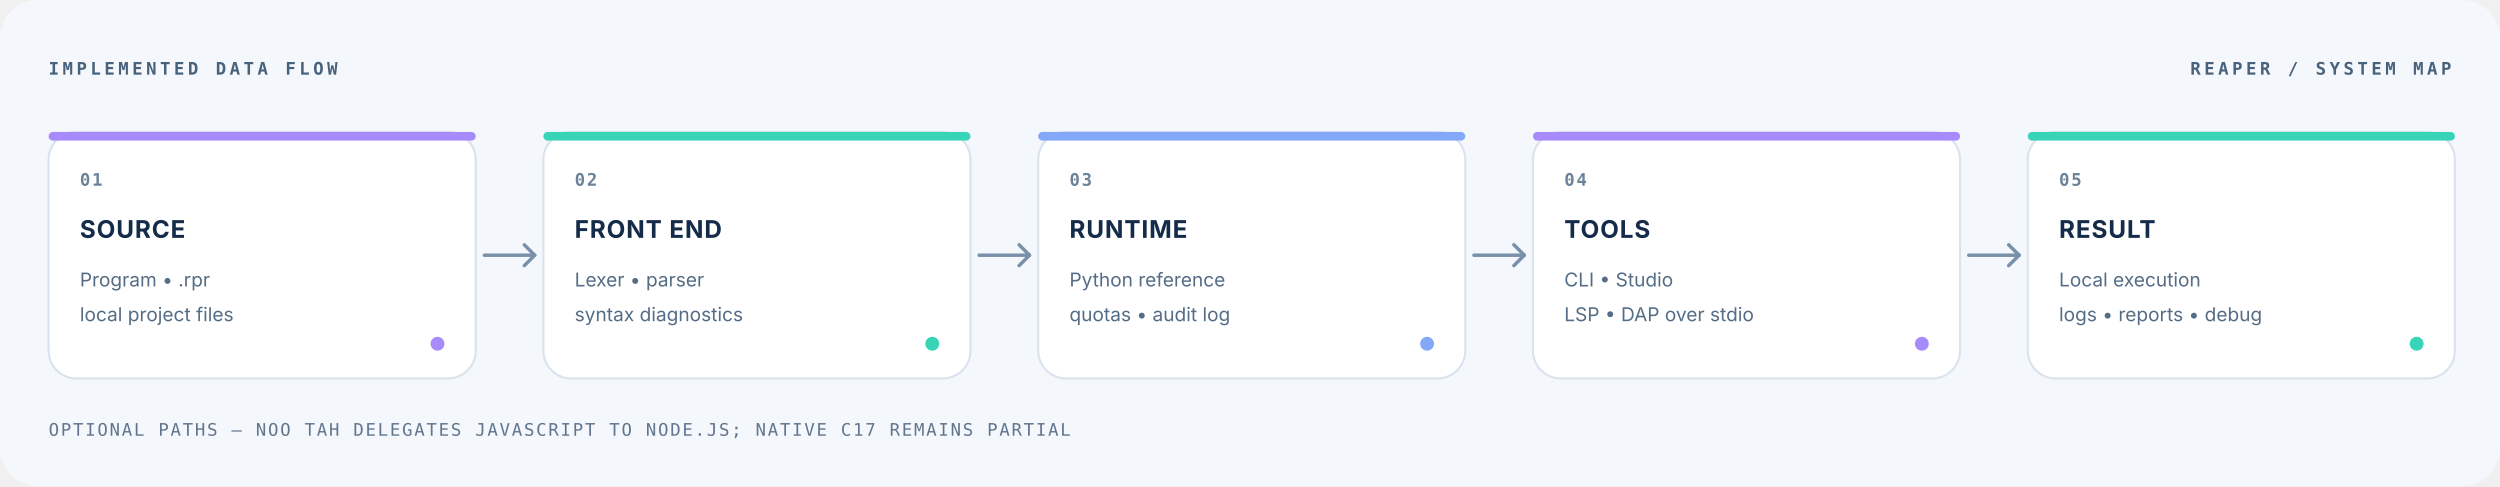
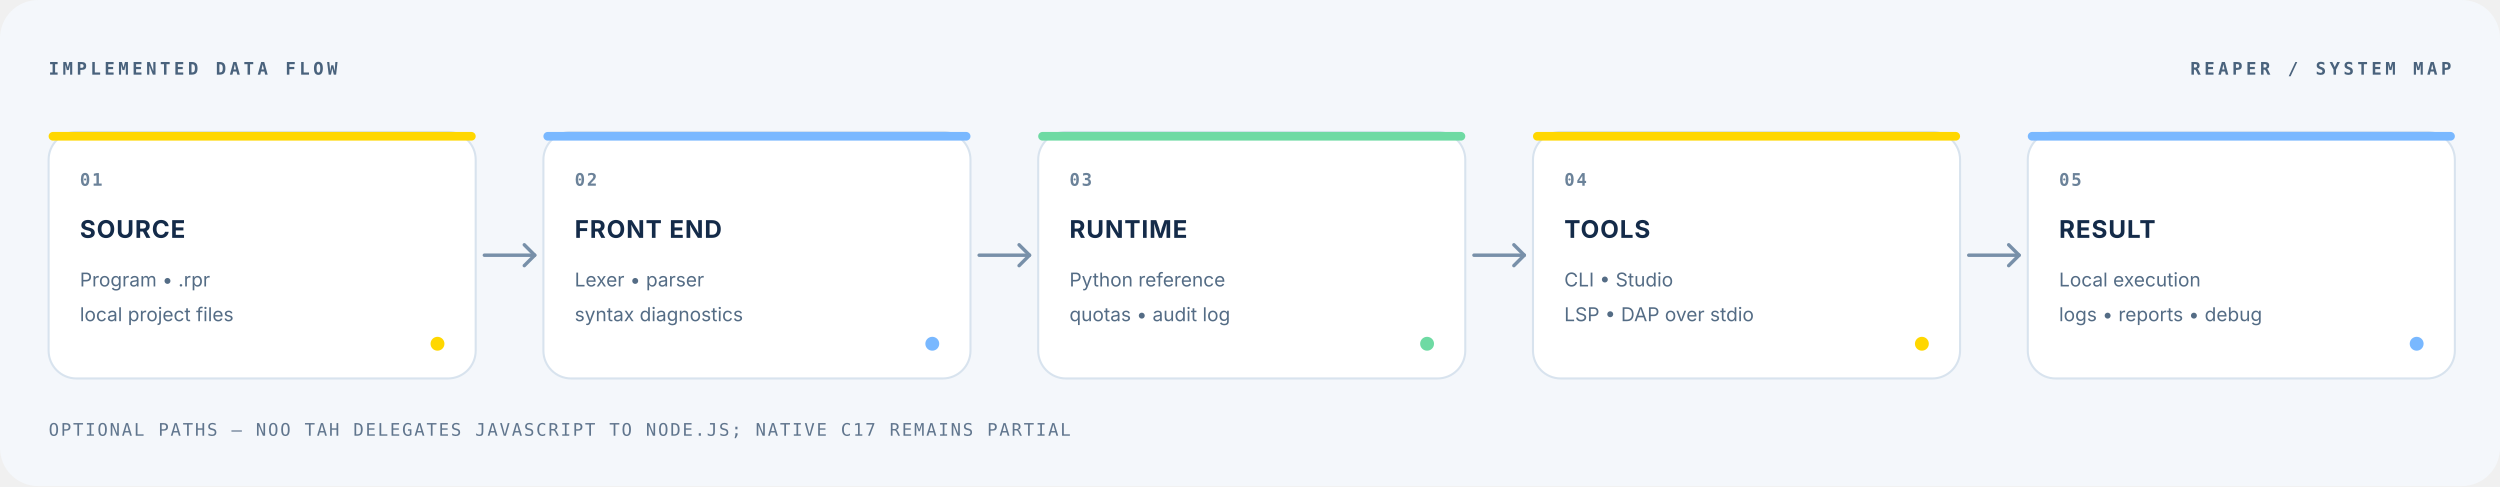
<svg xmlns="http://www.w3.org/2000/svg" width="1440" height="280" viewBox="0 0 1440 280" role="img" aria-labelledby="title desc">
  <defs>
    <linearGradient id="line" x1="0" y1="0" x2="1" y2="0">
-       <stop stop-color="#A78BFA" />
-       <stop offset=".5" stop-color="#38D4B7" />
-       <stop offset="1" stop-color="#84A8F8" />
+       <stop stop-color="#FFD700" />
+       <stop offset=".5" stop-color="#79B8FF" />
+       <stop offset="1" stop-color="#6EDAA3" />
    </linearGradient>
    <style>
 .label{font:700 10px ui-monospace,SFMono-Regular,Consolas,monospace;letter-spacing:2px;fill:#49627C}
 .title{font:700 23px Inter,Segoe UI,Arial,sans-serif;letter-spacing:-.4px;fill:#142B49}
 .num{font:700 10px ui-monospace,SFMono-Regular,Consolas,monospace;letter-spacing:1px;fill:#6B8299}
 .nodeTitle{font:700 14px Inter,Segoe UI,Arial,sans-serif;letter-spacing:.5px;fill:#142B49}
 .nodeBody{font:400 11px Inter,Segoe UI,Arial,sans-serif;fill:#546C85}
 .foot{font:500 10px ui-monospace,SFMono-Regular,Consolas,monospace;letter-spacing:1px;fill:#60758D}
</style>
  </defs>
  <rect width="1440" height="280" rx="22" fill="#F4F7FB" />
  <path d="M22 17H1418" stroke="url(#line)" stroke-width="3" opacity=".9" />
  <text x="28" y="43" class="label">IMPLEMENTED DATA FLOW</text>
  <text x="1412" y="43" class="label" text-anchor="end">REAPER / SYSTEM MAP</text>
  <path d="M279 147H308" stroke="#7890A9" stroke-width="2" stroke-linecap="round" />
  <path d="M302 141L308 147L302 153" fill="none" stroke="#7890A9" stroke-width="2" stroke-linecap="round" stroke-linejoin="round" />
  <path d="M564 147H593" stroke="#7890A9" stroke-width="2" stroke-linecap="round" />
  <path d="M587 141L593 147L587 153" fill="none" stroke="#7890A9" stroke-width="2" stroke-linecap="round" stroke-linejoin="round" />
  <path d="M849 147H878" stroke="#7890A9" stroke-width="2" stroke-linecap="round" />
  <path d="M872 141L878 147L872 153" fill="none" stroke="#7890A9" stroke-width="2" stroke-linecap="round" stroke-linejoin="round" />
  <path d="M1134 147H1163" stroke="#7890A9" stroke-width="2" stroke-linecap="round" />
  <path d="M1157 141L1163 147L1157 153" fill="none" stroke="#7890A9" stroke-width="2" stroke-linecap="round" stroke-linejoin="round" />
  <g transform="translate(28 76)">
    <rect width="246" height="142" rx="16" fill="#FFFFFF" stroke="#D8E3EE" stroke-width="1.2" />
-     <rect x="0" y="0" width="246" height="5" rx="2.5" fill="#A78BFA" />
+     <rect x="0" y="0" width="246" height="5" rx="2.5" fill="#FFD700" />
    <text x="18" y="31" class="num">01</text>
    <text x="18" y="61" class="nodeTitle">SOURCE</text>
    <text x="18" y="89" class="nodeBody">Program • .rpr</text>
    <text x="18" y="109" class="nodeBody">local project files</text>
-     <circle cx="224" cy="122" r="4" fill="#A78BFA" />
+     <circle cx="224" cy="122" r="4" fill="#FFD700" />
  </g>
  <g transform="translate(313 76)">
    <rect width="246" height="142" rx="16" fill="#FFFFFF" stroke="#D8E3EE" stroke-width="1.2" />
-     <rect x="0" y="0" width="246" height="5" rx="2.5" fill="#38D4B7" />
+     <rect x="0" y="0" width="246" height="5" rx="2.5" fill="#79B8FF" />
    <text x="18" y="31" class="num">02</text>
    <text x="18" y="61" class="nodeTitle">FRONT END</text>
    <text x="18" y="89" class="nodeBody">Lexer • parser</text>
    <text x="18" y="109" class="nodeBody">syntax diagnostics</text>
-     <circle cx="224" cy="122" r="4" fill="#38D4B7" />
+     <circle cx="224" cy="122" r="4" fill="#79B8FF" />
  </g>
  <g transform="translate(598 76)">
    <rect width="246" height="142" rx="16" fill="#FFFFFF" stroke="#D8E3EE" stroke-width="1.2" />
-     <rect x="0" y="0" width="246" height="5" rx="2.5" fill="#84A8F8" />
+     <rect x="0" y="0" width="246" height="5" rx="2.5" fill="#6EDAA3" />
    <text x="18" y="31" class="num">03</text>
    <text x="18" y="61" class="nodeTitle">RUNTIME</text>
    <text x="18" y="89" class="nodeBody">Python reference</text>
    <text x="18" y="109" class="nodeBody">quotas • audit log</text>
-     <circle cx="224" cy="122" r="4" fill="#84A8F8" />
+     <circle cx="224" cy="122" r="4" fill="#6EDAA3" />
  </g>
  <g transform="translate(883 76)">
    <rect width="246" height="142" rx="16" fill="#FFFFFF" stroke="#D8E3EE" stroke-width="1.2" />
-     <rect x="0" y="0" width="246" height="5" rx="2.5" fill="#A78BFA" />
+     <rect x="0" y="0" width="246" height="5" rx="2.5" fill="#FFD700" />
    <text x="18" y="31" class="num">04</text>
    <text x="18" y="61" class="nodeTitle">TOOLS</text>
    <text x="18" y="89" class="nodeBody">CLI • Studio</text>
    <text x="18" y="109" class="nodeBody">LSP • DAP over stdio</text>
-     <circle cx="224" cy="122" r="4" fill="#A78BFA" />
+     <circle cx="224" cy="122" r="4" fill="#FFD700" />
  </g>
  <g transform="translate(1168 76)">
    <rect width="246" height="142" rx="16" fill="#FFFFFF" stroke="#D8E3EE" stroke-width="1.2" />
-     <rect x="0" y="0" width="246" height="5" rx="2.5" fill="#38D4B7" />
+     <rect x="0" y="0" width="246" height="5" rx="2.5" fill="#79B8FF" />
    <text x="18" y="31" class="num">05</text>
    <text x="18" y="61" class="nodeTitle">RESULT</text>
    <text x="18" y="89" class="nodeBody">Local execution</text>
    <text x="18" y="109" class="nodeBody">logs • reports • debug</text>
-     <circle cx="224" cy="122" r="4" fill="#38D4B7" />
+     <circle cx="224" cy="122" r="4" fill="#79B8FF" />
  </g>
  <text x="28" y="251" class="foot">OPTIONAL PATHS — NOO TAH DELEGATES JAVASCRIPT TO NODE.JS; NATIVE C17 REMAINS PARTIAL</text>
</svg>
